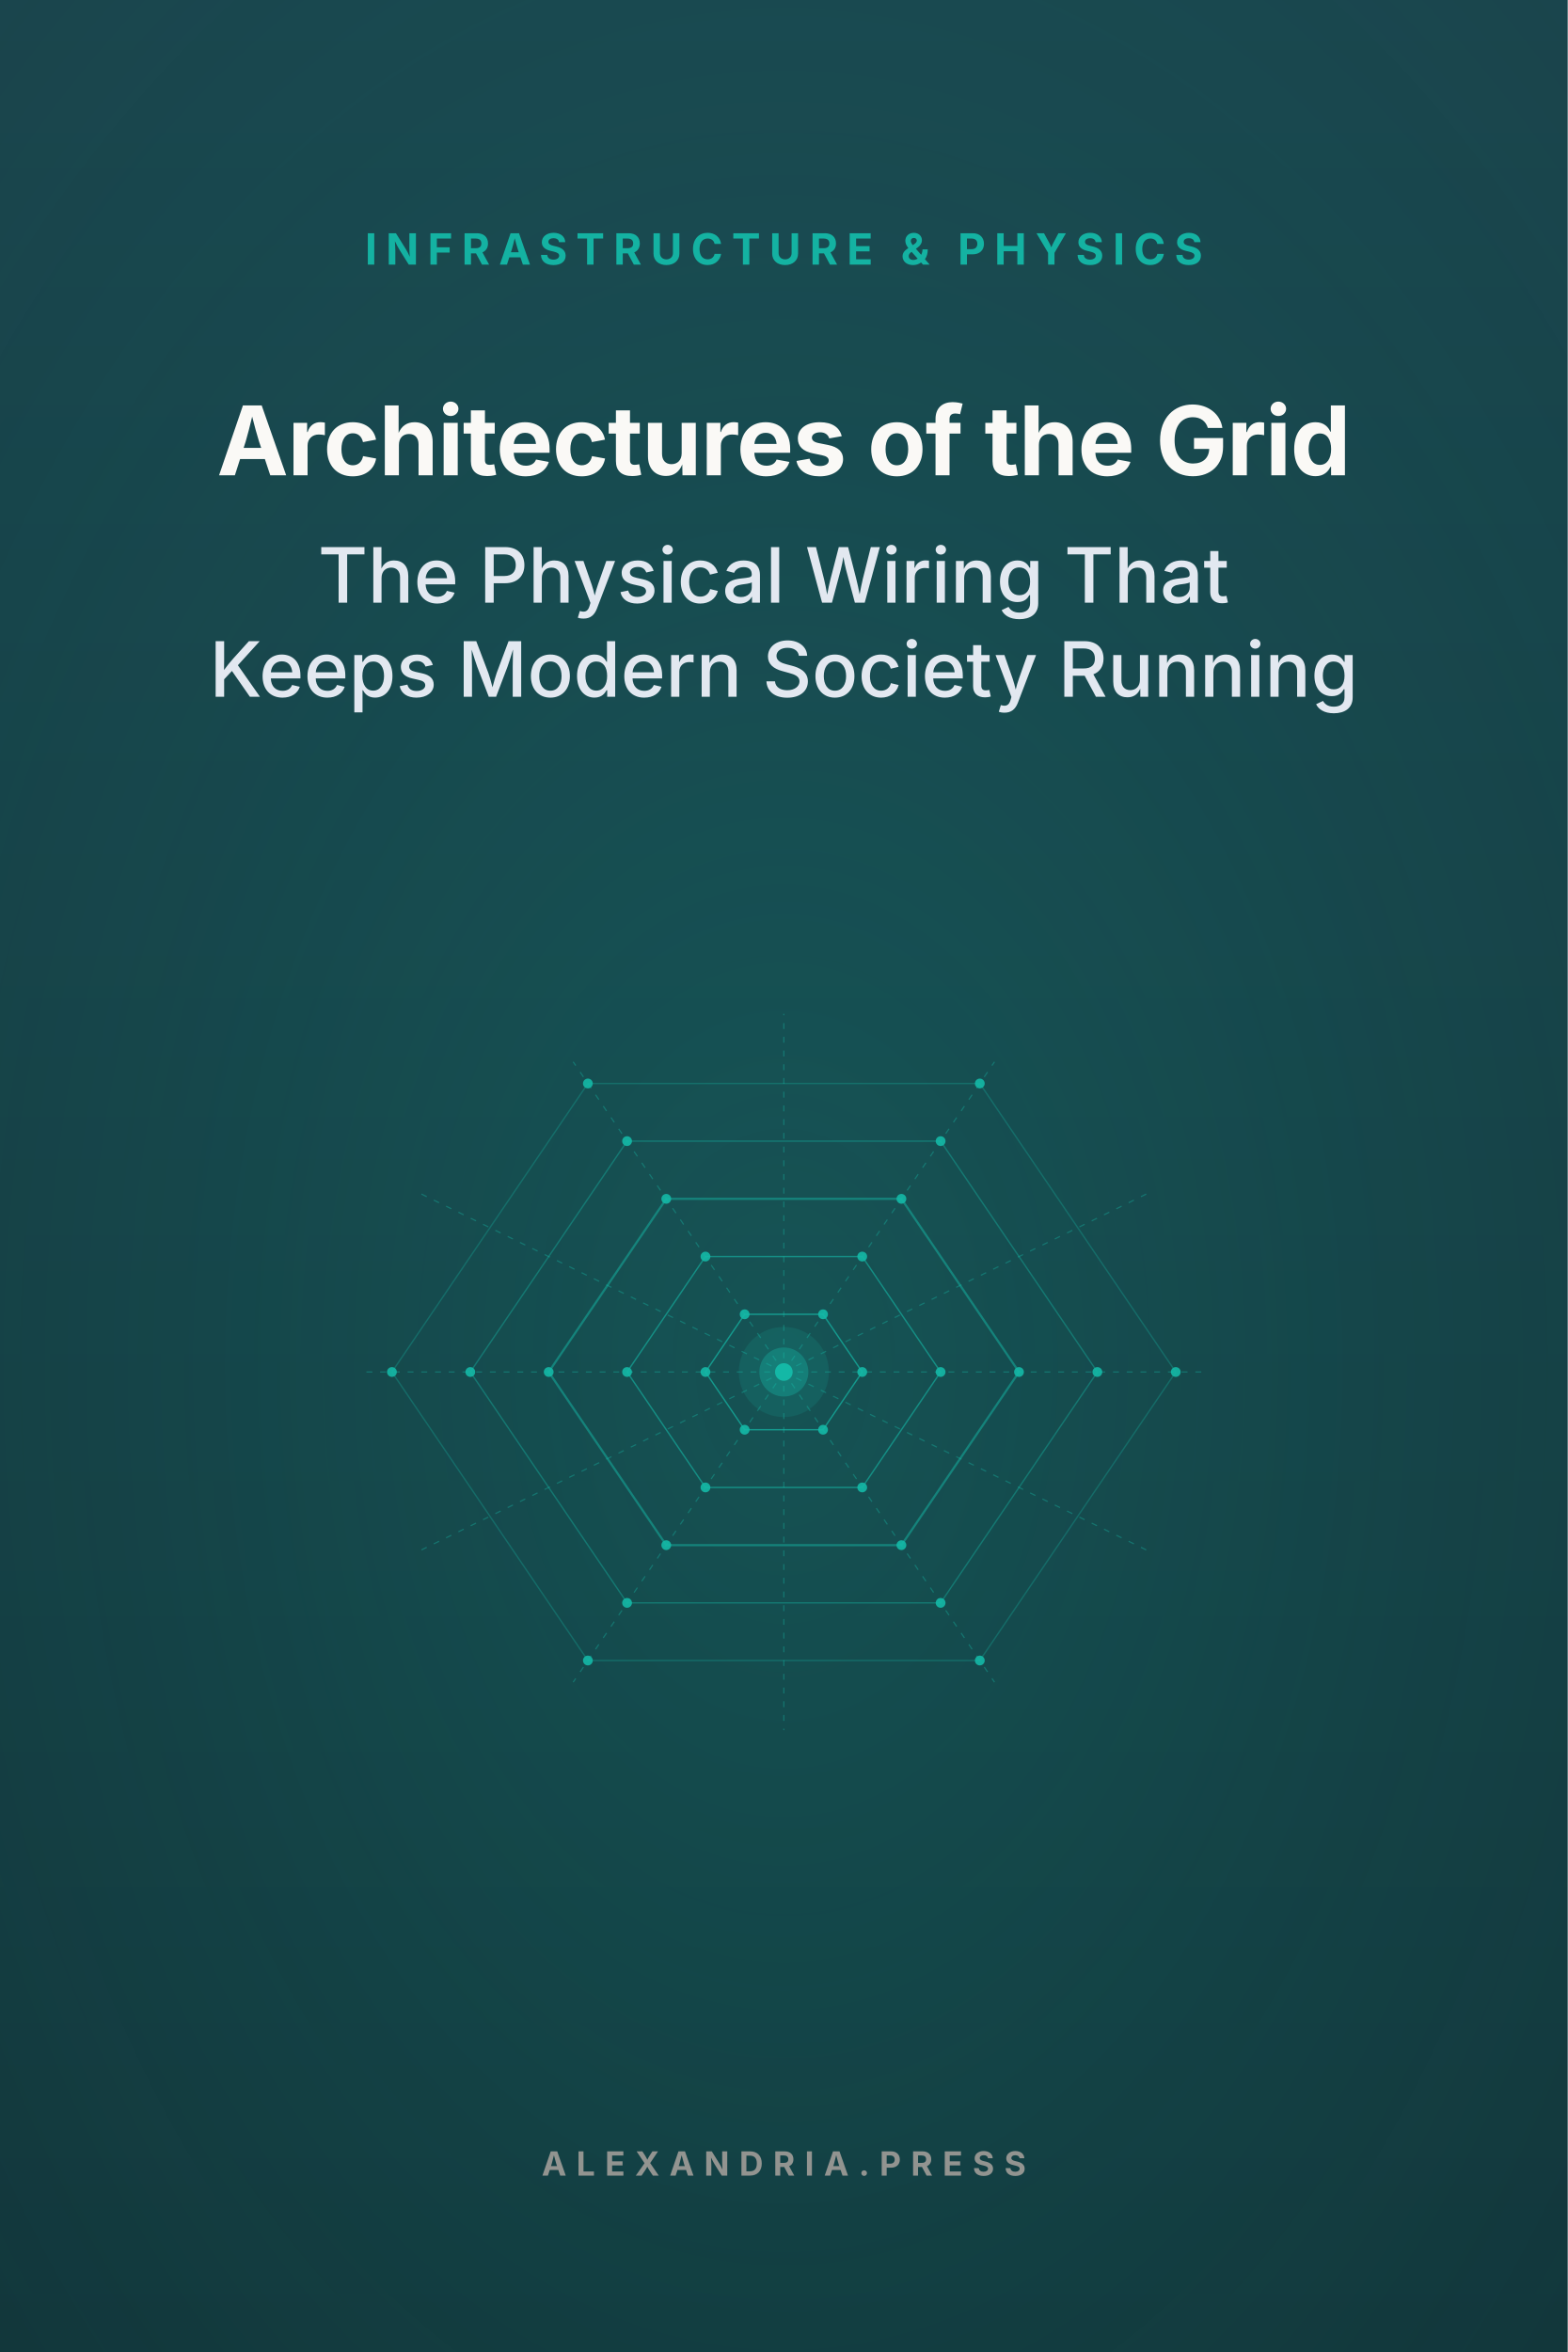
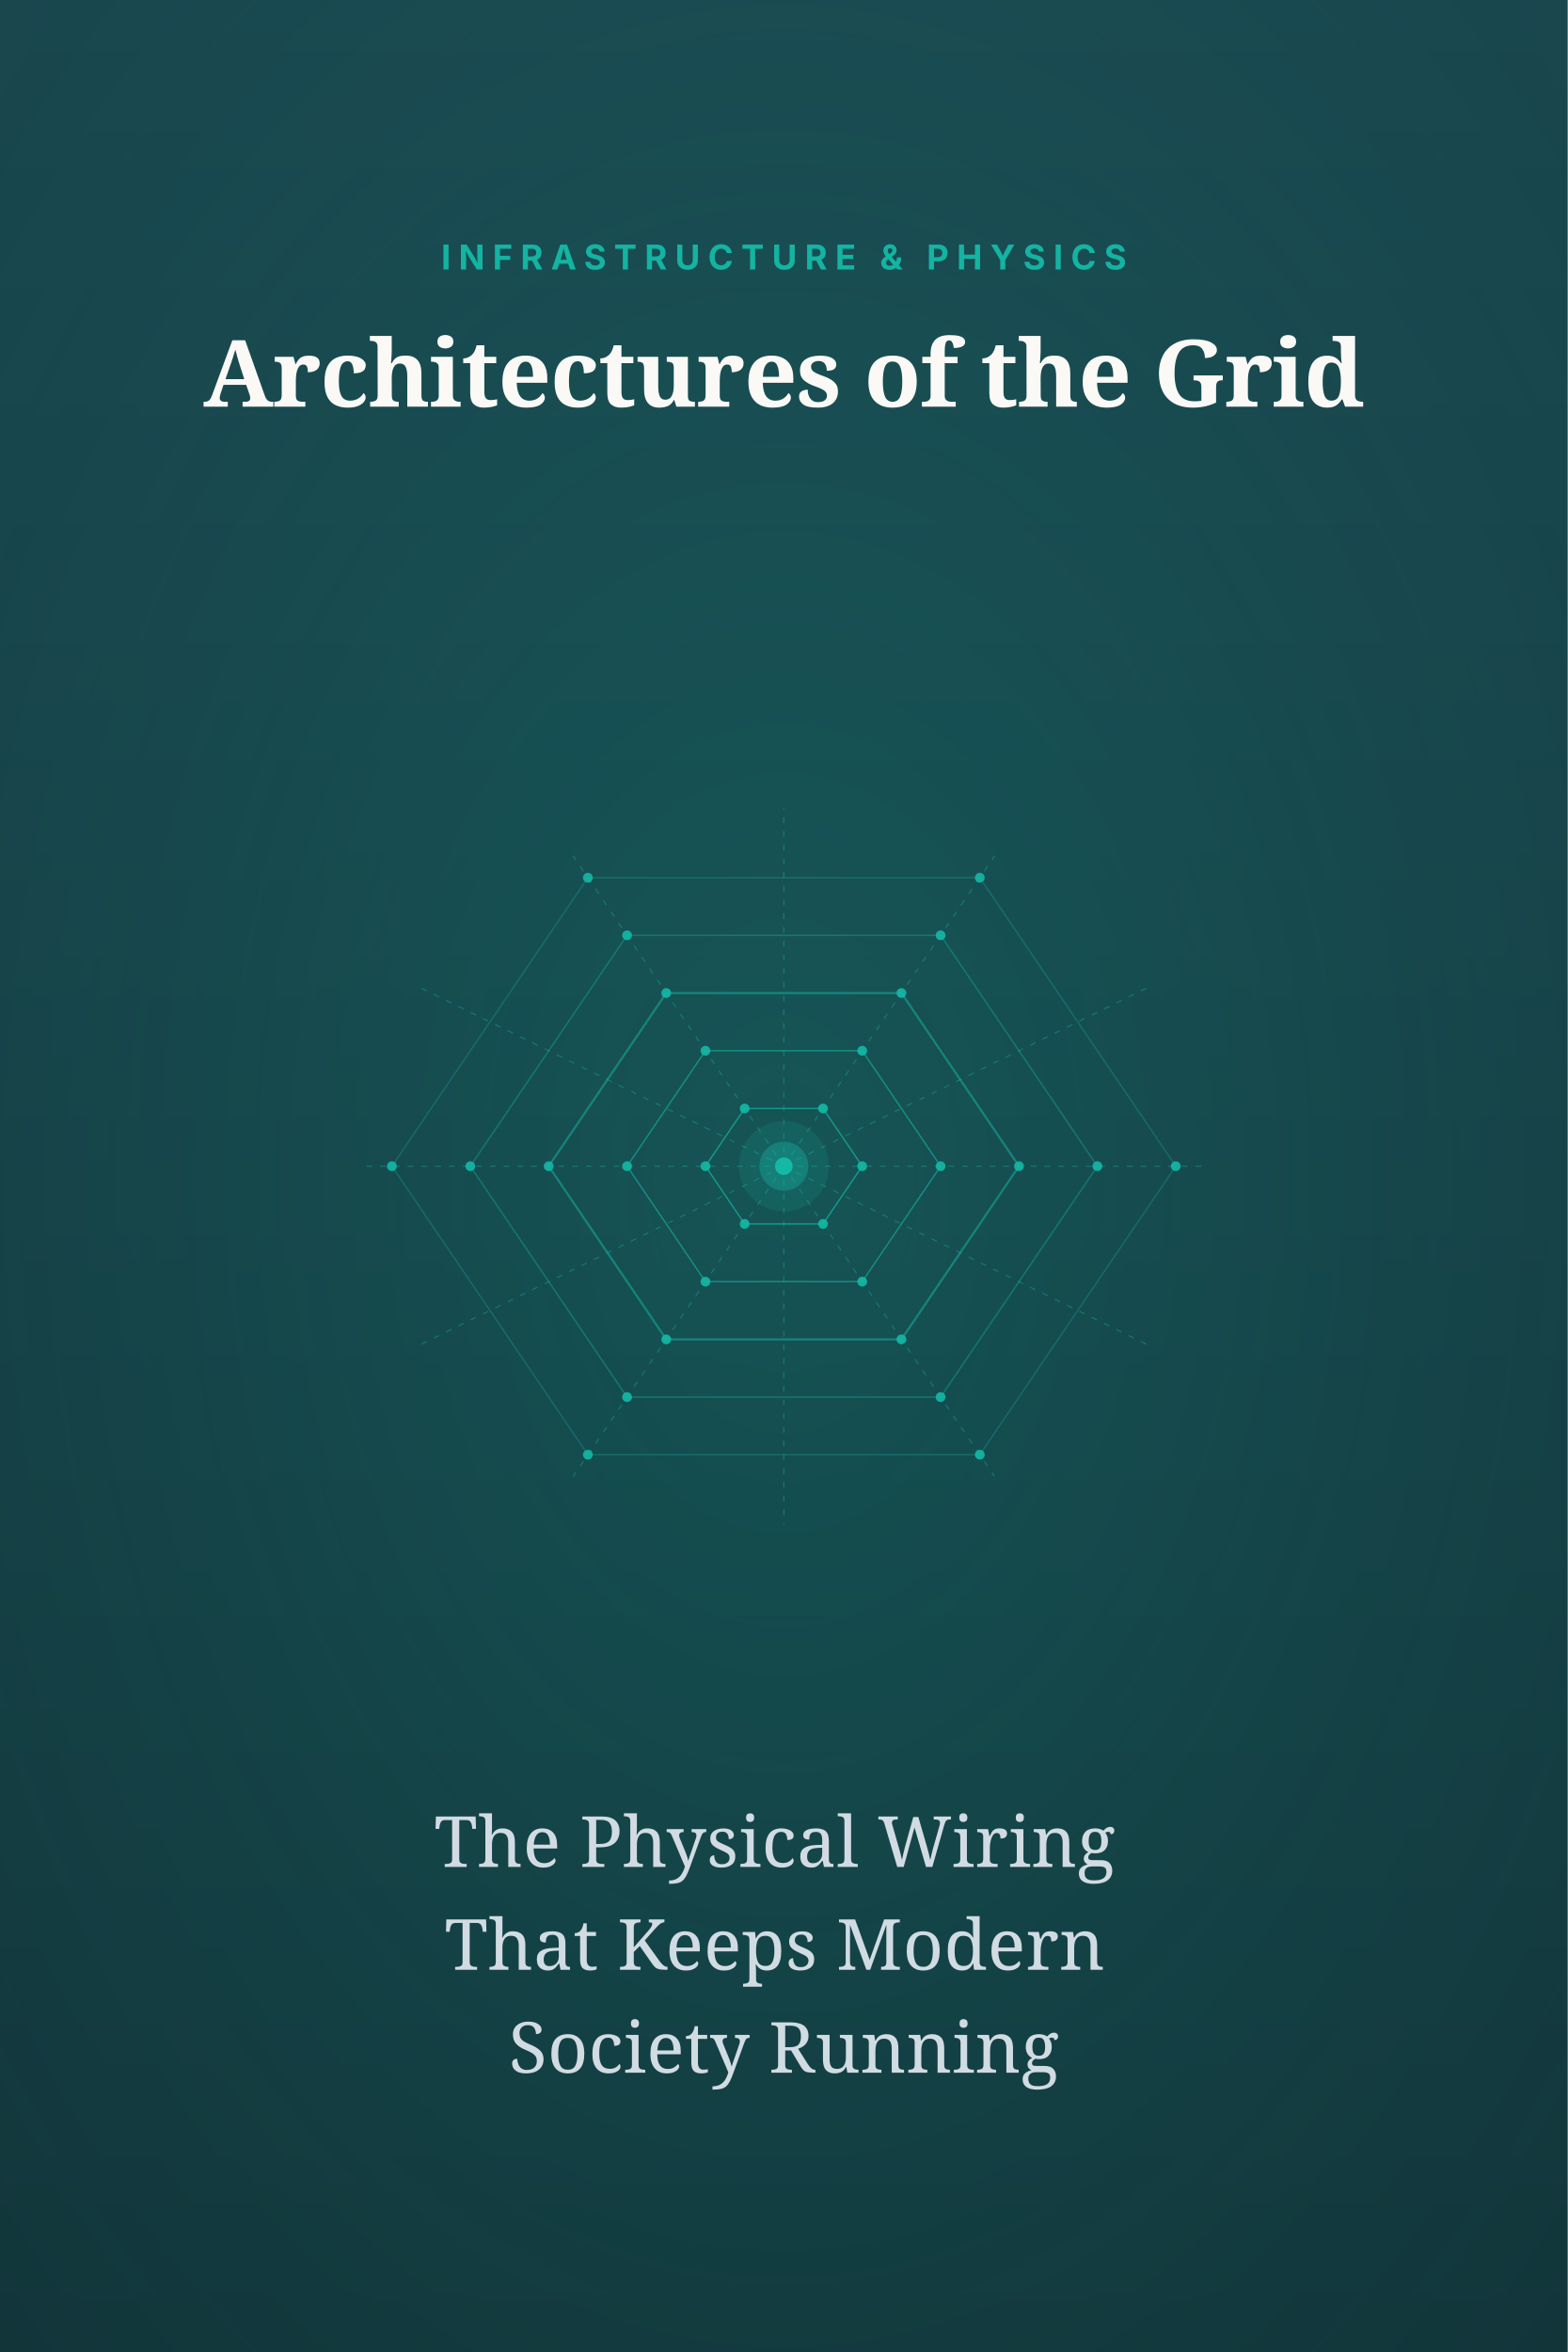
<svg xmlns="http://www.w3.org/2000/svg" viewBox="0 0 1600 2400" width="100%" height="100%">
  <defs>
    <linearGradient id="bg-architectures-of-the-grid" x1="0%" y1="0%" x2="0%" y2="100%">
      <stop offset="0%" stop-color="#1a3b45" />
      <stop offset="60%" stop-color="#152f37" />
      <stop offset="100%" stop-color="#12282f" />
    </linearGradient>
-     <radialGradient id="halo-architectures-of-the-grid" cx="50%" cy="58%" r="75%">
+     <radialGradient id="halo-architectures-of-the-grid" cx="50%" cy="50%" r="75%">
      <stop offset="0%" stop-color="#14b8a6" stop-opacity="0.26" />
      <stop offset="55%" stop-color="#14b8a6" stop-opacity="0.15" />
      <stop offset="100%" stop-color="#14b8a6" stop-opacity="0.08" />
    </radialGradient>
  </defs>
  <rect width="1600" height="2400" fill="url(#bg-architectures-of-the-grid)" />
  <rect width="1600" height="2400" fill="url(#halo-architectures-of-the-grid)" />
-   <g text-anchor="middle" font-family="'Inter', -apple-system, sans-serif">
-     <text x="800" y="270" font-size="44" font-weight="700" letter-spacing="9" fill="#14b8a6" opacity="0.95">INFRASTRUCTURE &amp; PHYSICS</text>
+   <g text-anchor="middle" font-family="'Inter', -apple-system, BlinkMacSystemFont, sans-serif">
+     <text x="800" y="275" font-size="35" font-weight="700" letter-spacing="8" fill="#14b8a6" opacity="0.95">INFRASTRUCTURE &amp; PHYSICS</text>
  </g>
  <g text-anchor="middle">
-     <text x="800" y="485" font-family="'Inter', -apple-system, BlinkMacSystemFont, 'Segoe UI', sans-serif" font-size="98" font-weight="700" letter-spacing="-0.01em" fill="#faf9f6">
-       Architectures of the Grid
-     </text>
-     <text x="800" y="615" font-family="'Inter', -apple-system, BlinkMacSystemFont, 'Segoe UI', sans-serif" font-size="78" font-weight="500" fill="#e2e8f0">
-       <tspan x="800" dy="0">The Physical Wiring That</tspan>
-       <tspan x="800" dy="96">Keeps Modern Society Running</tspan>
-     </text>
+     <text x="800" y="415" font-family="'Literata', Georgia, serif" font-size="95" font-weight="700" letter-spacing="-0.01em" fill="#faf9f6">Architectures of the Grid</text>
  </g>
-   <g class="emblem-grid">
+   <g class="emblem-grid" transform="translate(0, -210)">
    <line x1="800" y1="1400" x2="1230.0" y2="1400.0" stroke="#14b8a6" stroke-width="1.2" opacity="0.38" stroke-dasharray="6,8" />
    <line x1="800" y1="1400" x2="1172.4" y2="1582.8" stroke="#14b8a6" stroke-width="1.2" opacity="0.38" stroke-dasharray="6,8" />
    <line x1="800" y1="1400" x2="1015.0" y2="1716.5" stroke="#14b8a6" stroke-width="1.2" opacity="0.38" stroke-dasharray="6,8" />
    <line x1="800" y1="1400" x2="800.0" y2="1765.5" stroke="#14b8a6" stroke-width="1.2" opacity="0.38" stroke-dasharray="6,8" />
    <line x1="800" y1="1400" x2="585.0" y2="1716.5" stroke="#14b8a6" stroke-width="1.2" opacity="0.38" stroke-dasharray="6,8" />
    <line x1="800" y1="1400" x2="427.6" y2="1582.8" stroke="#14b8a6" stroke-width="1.2" opacity="0.38" stroke-dasharray="6,8" />
    <line x1="800" y1="1400" x2="370.0" y2="1400.0" stroke="#14b8a6" stroke-width="1.2" opacity="0.38" stroke-dasharray="6,8" />
    <line x1="800" y1="1400" x2="427.6" y2="1217.2" stroke="#14b8a6" stroke-width="1.2" opacity="0.38" stroke-dasharray="6,8" />
    <line x1="800" y1="1400" x2="585.0" y2="1083.5" stroke="#14b8a6" stroke-width="1.2" opacity="0.38" stroke-dasharray="6,8" />
    <line x1="800" y1="1400" x2="800.0" y2="1034.5" stroke="#14b8a6" stroke-width="1.2" opacity="0.38" stroke-dasharray="6,8" />
    <line x1="800" y1="1400" x2="1015.0" y2="1083.5" stroke="#14b8a6" stroke-width="1.2" opacity="0.38" stroke-dasharray="6,8" />
    <line x1="800" y1="1400" x2="1172.4" y2="1217.2" stroke="#14b8a6" stroke-width="1.2" opacity="0.38" stroke-dasharray="6,8" />
    <polygon points="880.0,1400.0 840.0,1458.9 760.0,1458.9 720.0,1400.0 760.0,1341.1 840.0,1341.1" stroke="#14b8a6" stroke-width="1.4" fill="none" opacity="0.70" />
    <polygon points="960.0,1400.0 880.0,1517.8 720.0,1517.8 640.0,1400.0 720.0,1282.2 880.0,1282.2" stroke="#14b8a6" stroke-width="1.4" fill="none" opacity="0.60" />
    <polygon points="1040.0,1400.0 920.0,1576.7 680.0,1576.7 560.0,1400.0 680.0,1223.3 920.0,1223.3" stroke="#14b8a6" stroke-width="2.2" fill="none" opacity="0.50" />
    <polygon points="1120.0,1400.0 960.0,1635.6 640.0,1635.6 480.0,1400.0 640.0,1164.4 960.0,1164.4" stroke="#14b8a6" stroke-width="1.4" fill="none" opacity="0.40" />
    <polygon points="1200.0,1400.0 1000.0,1694.4 600.0,1694.4 400.0,1400.0 600.0,1105.6 1000.0,1105.6" stroke="#14b8a6" stroke-width="1.4" fill="none" opacity="0.30" />
    <circle cx="880.0" cy="1400.0" r="5.0" fill="#14b8a6" opacity="0.9" />
    <circle cx="840.0" cy="1458.9" r="5.0" fill="#14b8a6" opacity="0.9" />
    <circle cx="760.0" cy="1458.9" r="5.0" fill="#14b8a6" opacity="0.9" />
    <circle cx="720.0" cy="1400.0" r="5.0" fill="#14b8a6" opacity="0.9" />
    <circle cx="760.0" cy="1341.1" r="5.0" fill="#14b8a6" opacity="0.9" />
    <circle cx="840.0" cy="1341.1" r="5.0" fill="#14b8a6" opacity="0.9" />
    <circle cx="960.0" cy="1400.0" r="5.0" fill="#14b8a6" opacity="0.9" />
    <circle cx="880.0" cy="1517.8" r="5.0" fill="#14b8a6" opacity="0.9" />
    <circle cx="720.0" cy="1517.8" r="5.0" fill="#14b8a6" opacity="0.9" />
    <circle cx="640.0" cy="1400.0" r="5.0" fill="#14b8a6" opacity="0.9" />
    <circle cx="720.0" cy="1282.2" r="5.0" fill="#14b8a6" opacity="0.9" />
    <circle cx="880.0" cy="1282.2" r="5.0" fill="#14b8a6" opacity="0.9" />
    <circle cx="1040.0" cy="1400.0" r="5.0" fill="#14b8a6" opacity="0.9" />
    <circle cx="920.0" cy="1576.7" r="5.0" fill="#14b8a6" opacity="0.9" />
    <circle cx="680.0" cy="1576.7" r="5.0" fill="#14b8a6" opacity="0.9" />
    <circle cx="560.0" cy="1400.0" r="5.0" fill="#14b8a6" opacity="0.9" />
    <circle cx="680.0" cy="1223.3" r="5.0" fill="#14b8a6" opacity="0.9" />
    <circle cx="920.0" cy="1223.3" r="5.0" fill="#14b8a6" opacity="0.9" />
    <circle cx="1120.0" cy="1400.0" r="5.0" fill="#14b8a6" opacity="0.9" />
    <circle cx="960.0" cy="1635.6" r="5.0" fill="#14b8a6" opacity="0.9" />
    <circle cx="640.0" cy="1635.6" r="5.0" fill="#14b8a6" opacity="0.9" />
    <circle cx="480.0" cy="1400.0" r="5.0" fill="#14b8a6" opacity="0.9" />
    <circle cx="640.0" cy="1164.4" r="5.0" fill="#14b8a6" opacity="0.9" />
    <circle cx="960.0" cy="1164.4" r="5.0" fill="#14b8a6" opacity="0.9" />
    <circle cx="1200.0" cy="1400.0" r="5.0" fill="#14b8a6" opacity="0.9" />
    <circle cx="1000.0" cy="1694.4" r="5.0" fill="#14b8a6" opacity="0.9" />
    <circle cx="600.0" cy="1694.4" r="5.0" fill="#14b8a6" opacity="0.9" />
    <circle cx="400.0" cy="1400.0" r="5.0" fill="#14b8a6" opacity="0.9" />
    <circle cx="600.0" cy="1105.6" r="5.0" fill="#14b8a6" opacity="0.9" />
    <circle cx="1000.0" cy="1105.6" r="5.0" fill="#14b8a6" opacity="0.9" />
    <circle cx="800" cy="1400" r="46" fill="#14b8a6" opacity="0.14" />
    <circle cx="800" cy="1400" r="25" fill="#14b8a6" opacity="0.35" />
    <circle cx="800" cy="1400" r="9" fill="#14b8a6" />
  </g>
-   <g text-anchor="middle" font-family="'Inter', -apple-system, sans-serif">
-     <text x="800" y="2220" font-size="34" font-weight="700" letter-spacing="10" fill="#a8a29e" opacity="0.85">ALEXANDRIA.PRESS</text>
+   <g text-anchor="middle">
+     <text x="800" y="1905" font-family="'Literata', Georgia, serif" font-size="72" font-weight="500" letter-spacing="0.005em" fill="#e2e8f0" opacity="0.92">
+       <tspan x="800" dy="0">The Physical Wiring</tspan>
+       <tspan x="800" dy="105">That Keeps Modern</tspan>
+       <tspan x="800" dy="105">Society Running</tspan>
+     </text>
  </g>
</svg>
